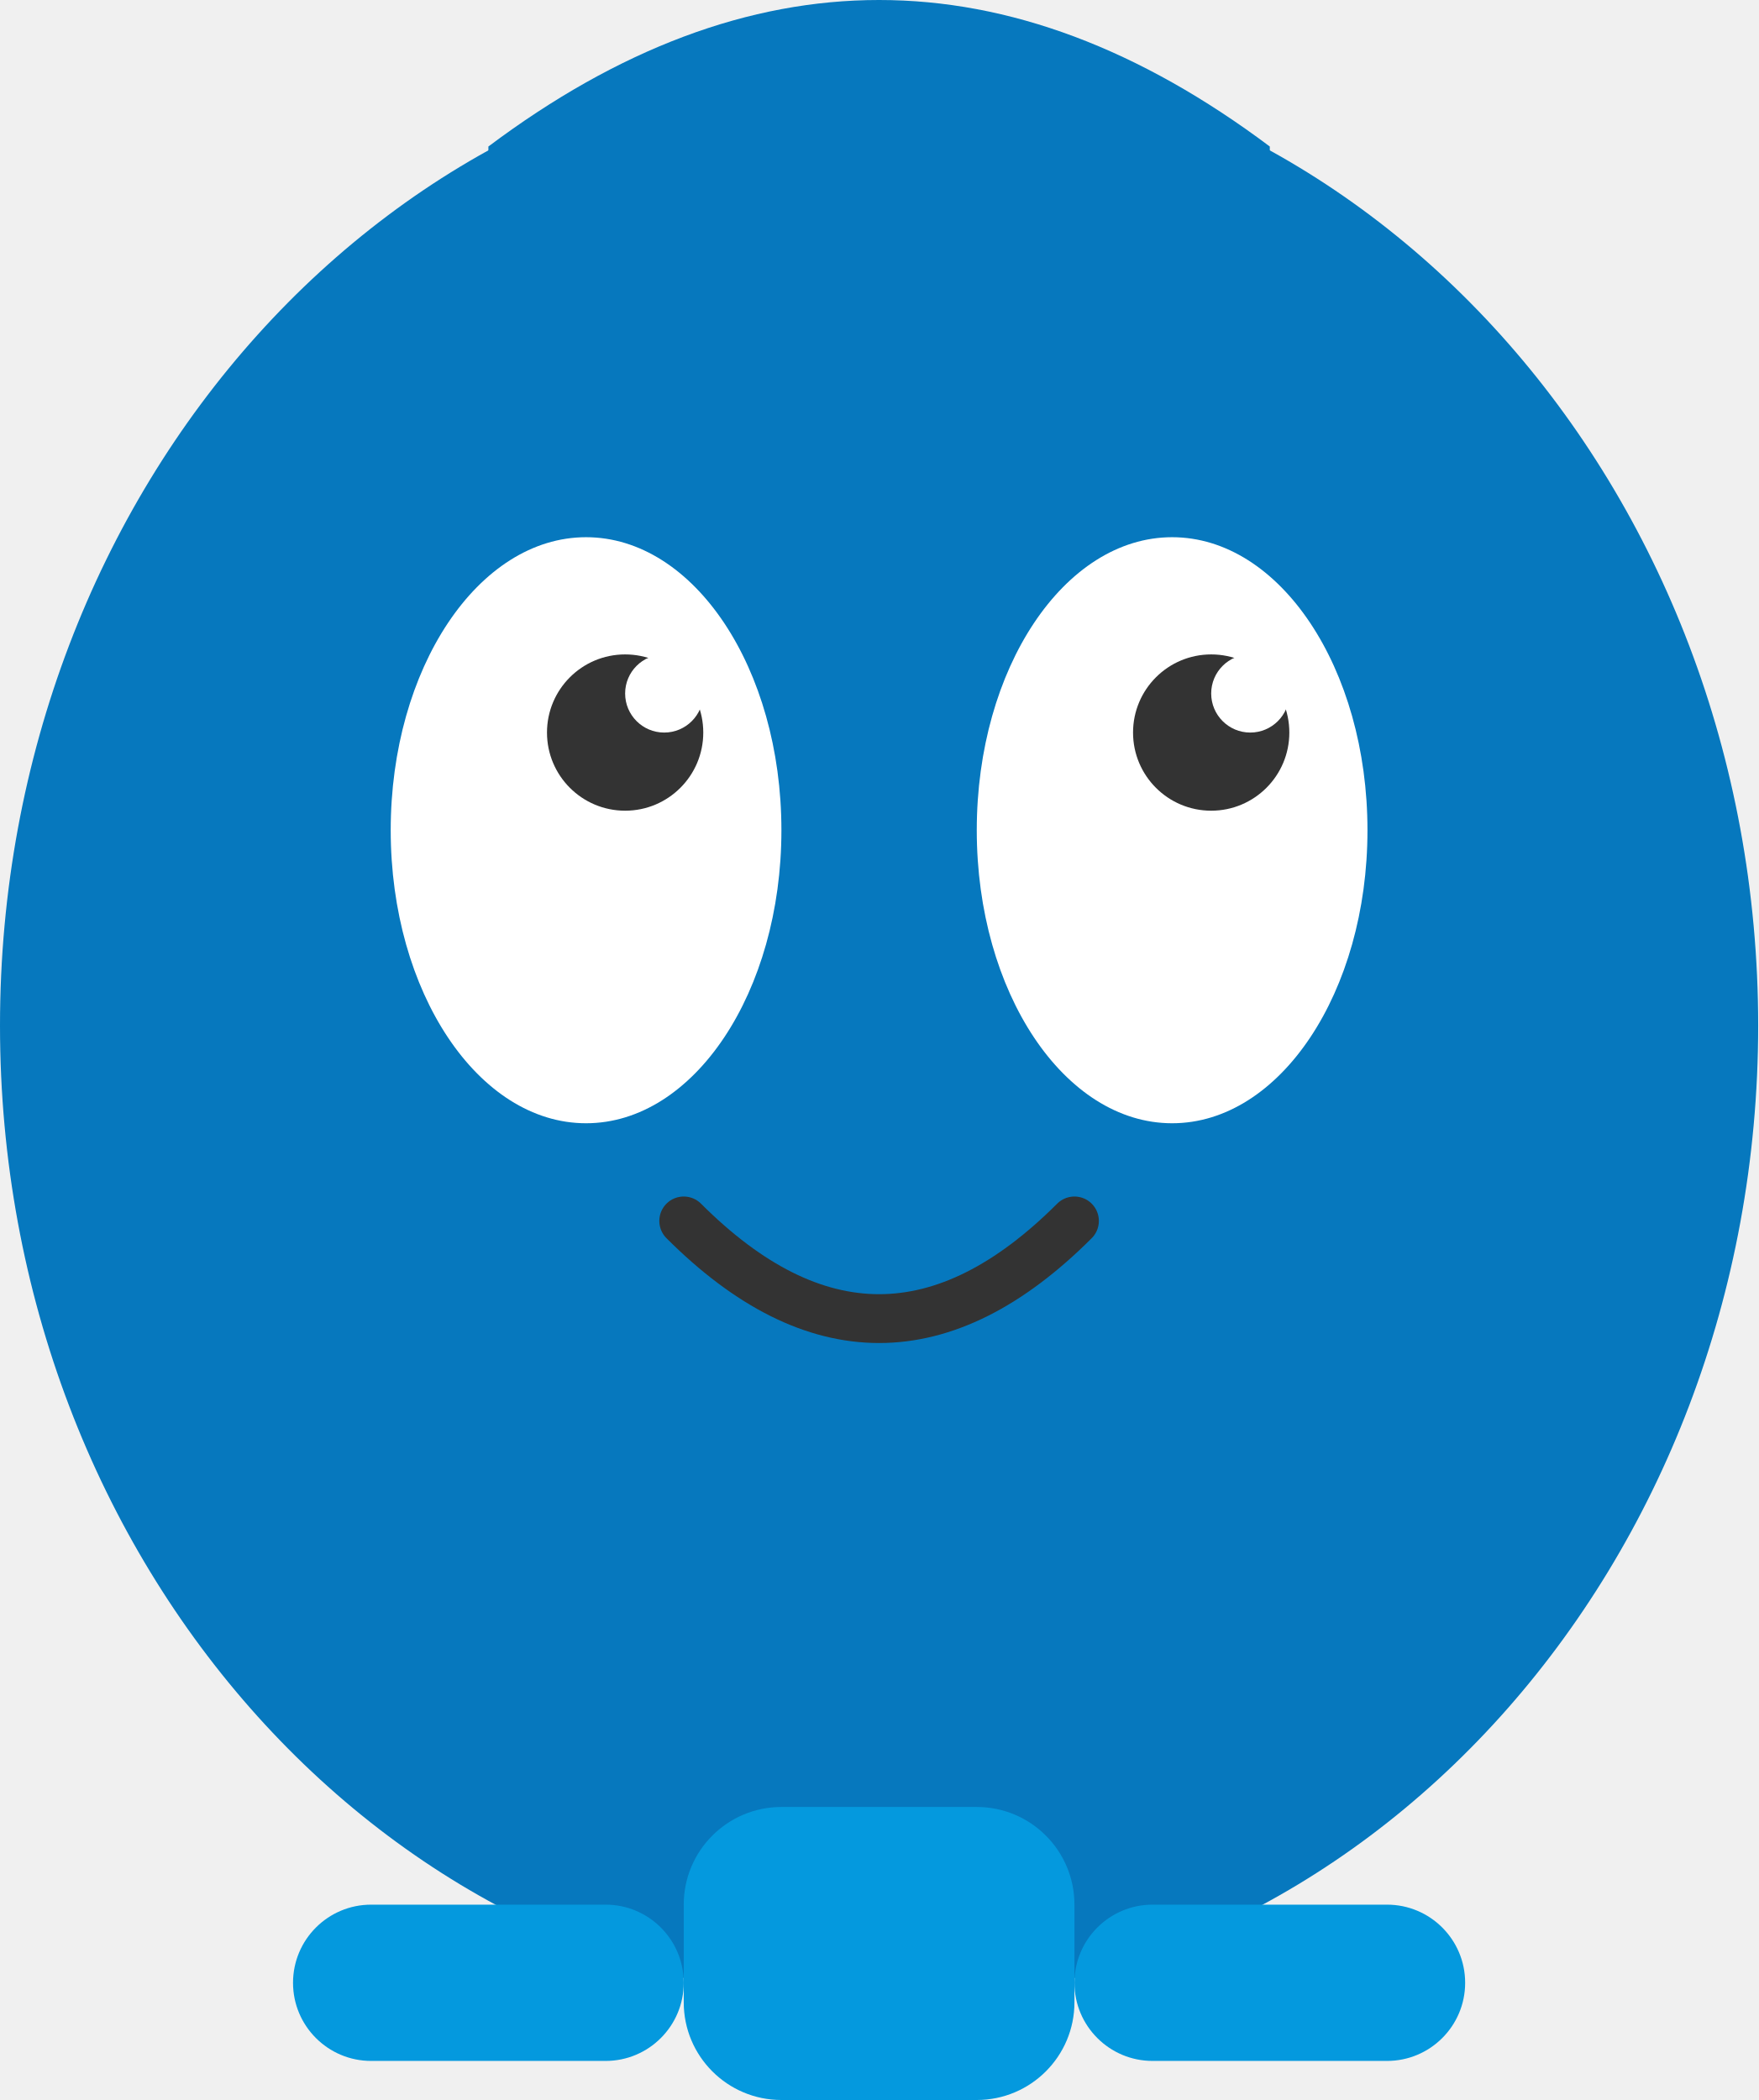
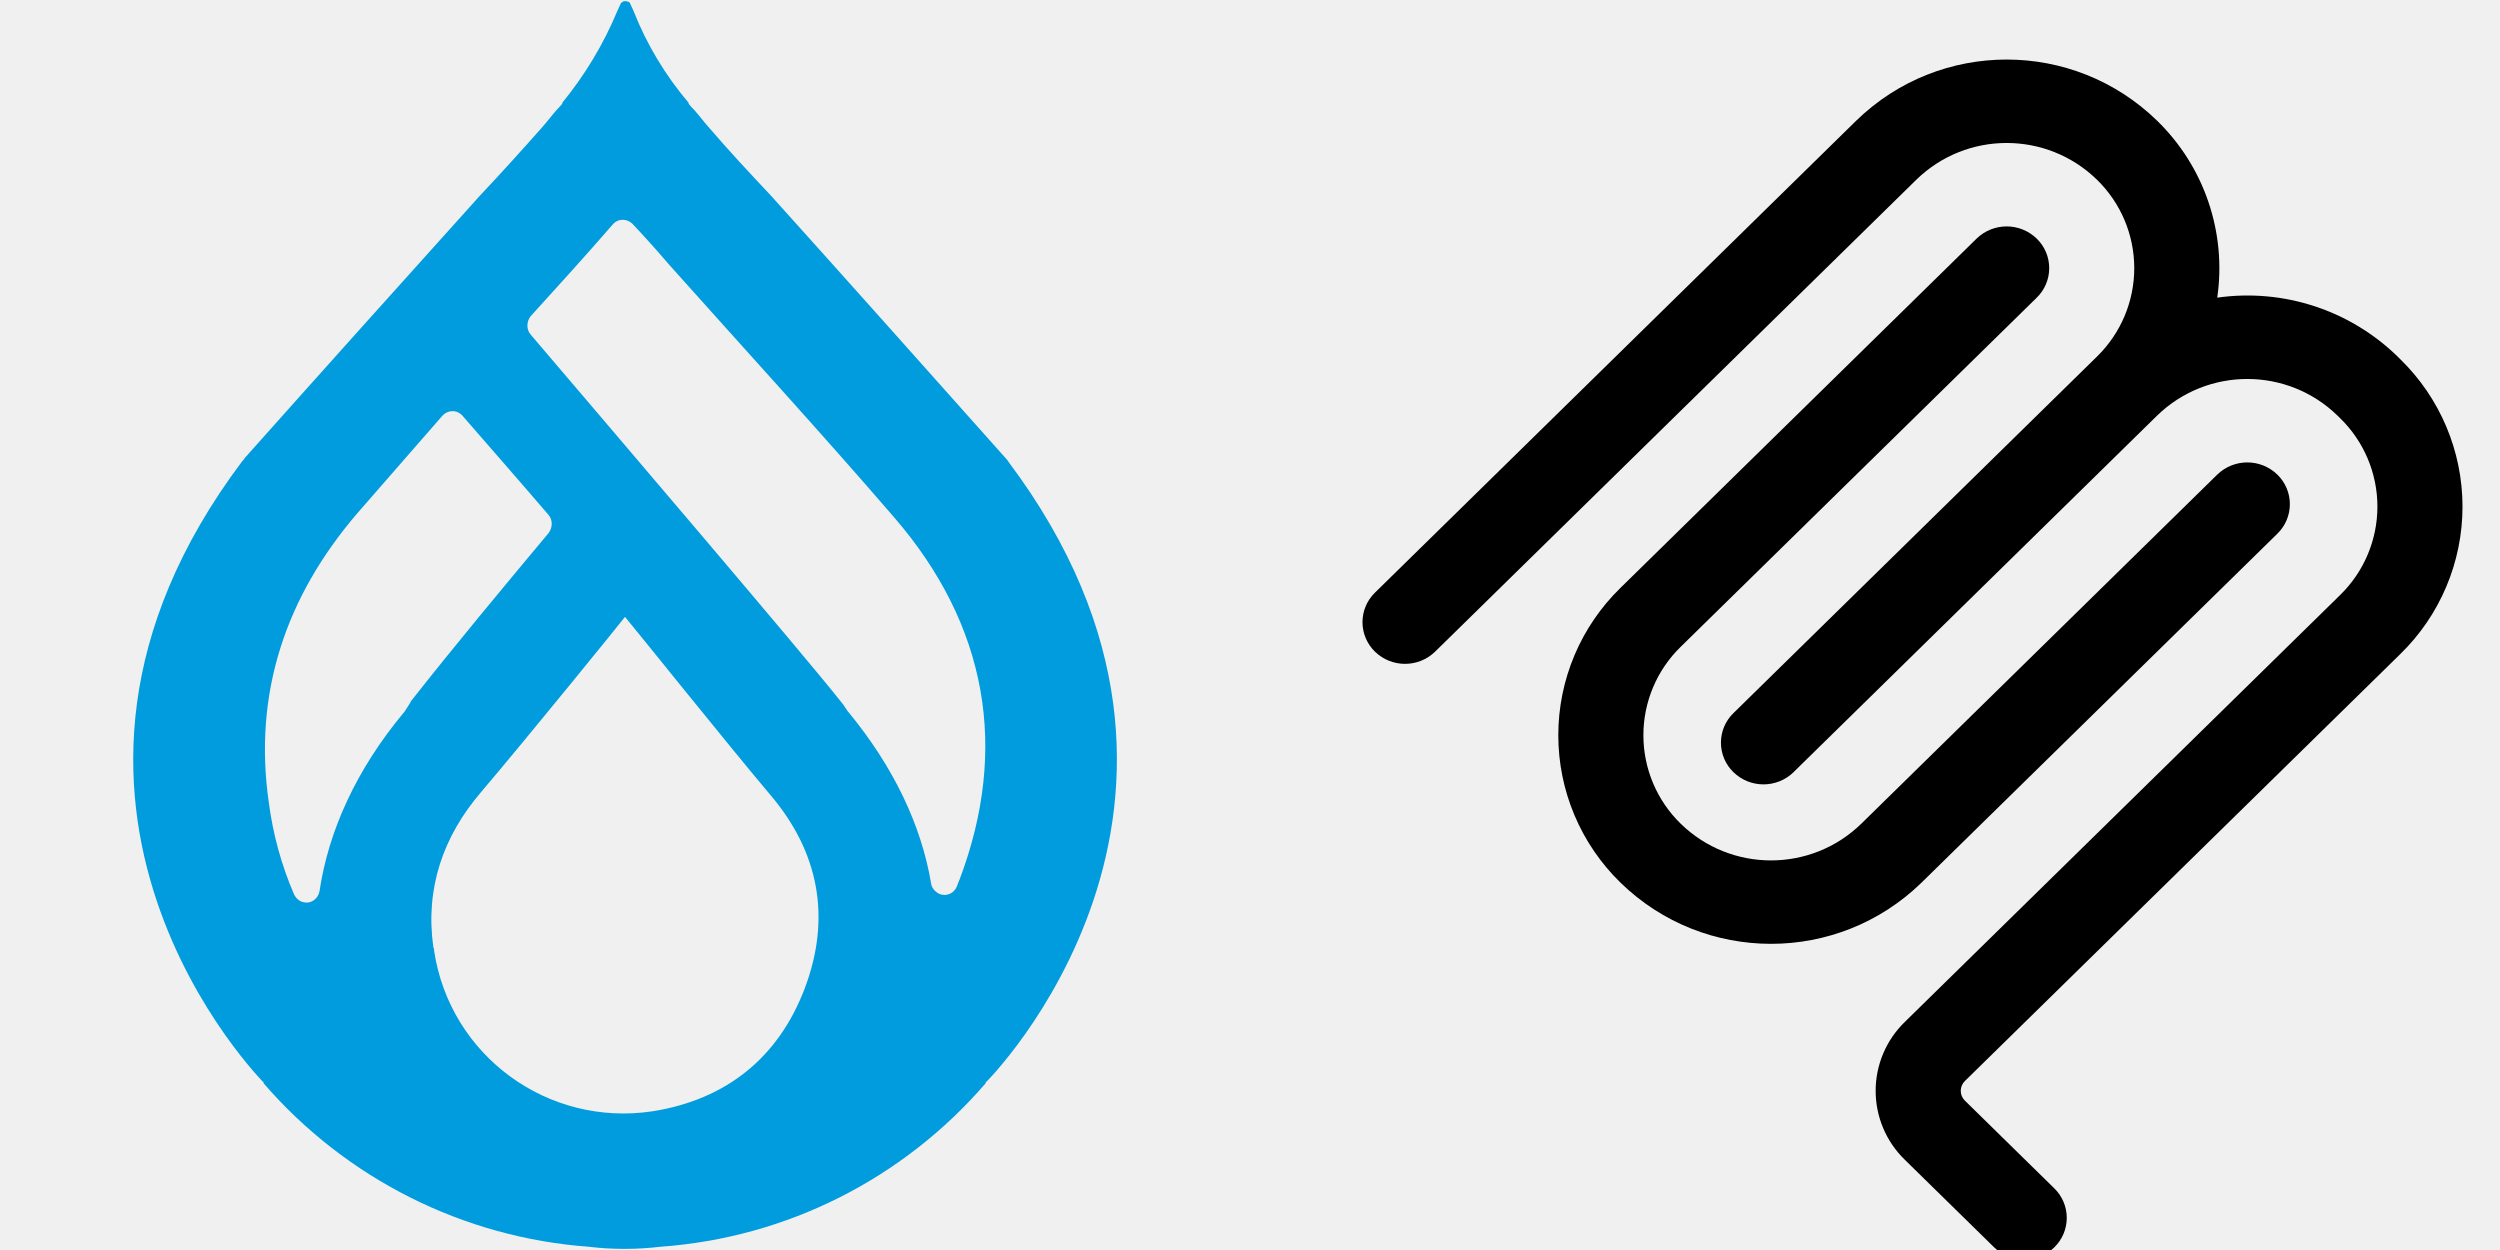
- <svg xmlns="http://www.w3.org/2000/svg" viewBox="167.348 96.928 90 107.5" width="90px" height="107.5px">
-   <g transform="matrix(1, 0, 0, 1, 162.348, 89.428)">
-     <ellipse cx="50" cy="60" rx="45" ry="50" fill="#0678BE" />
-     <path d="M30,15 Q50,0 70,15 L70,25 L30,25 Z" fill="#0678BE" />
-     <ellipse cx="35" cy="50" rx="10" ry="15" fill="white" />
-     <ellipse cx="65" cy="50" rx="10" ry="15" fill="white" />
-     <circle cx="37" cy="45" r="4" fill="#333" />
-     <circle cx="67" cy="45" r="4" fill="#333" />
-     <circle cx="39" cy="43" r="2" fill="white" />
-     <circle cx="69" cy="43" r="2" fill="white" />
-     <path d="M40,70 Q50,80 60,70" fill="none" stroke="#333" stroke-width="2.5" stroke-linecap="round" />
-     <rect x="40" y="100" width="20" height="15" rx="5" fill="#0499DE" />
-     <rect x="20" y="105" width="20" height="8" rx="4" fill="#0499DE" />
-     <rect x="60" y="105" width="20" height="8" rx="4" fill="#0499DE" />
+ <svg xmlns="http://www.w3.org/2000/svg" viewBox="0 0 2000 1000">
+   <g transform="translate(0, 0)">
+     <style type="text/css">
+       .st0{fill:#009CDE;}
+     </style>
+     <path class="st0" d="M806.6,369.2c-0.6-1.1-1.1-1.7-2.2-2.8C750,305.3,672.8,218.7,617.2,157c-17.2-18.3-34.4-36.7-50.5-55.5       c-3.9-4.4-7.2-8.9-11.1-13.3c-3.3-3.3-5-5.6-5-5.6h0.6c-18.9-22.2-33.9-47.2-44.4-73.9L504,2.6c0-0.6-0.6-0.6-1.1-1.1       c-0.6,0-1.7-0.6-2.2-0.6H500c-1.1,0-1.7,0.6-2.2,0.6c-0.6,0.6-0.6,0.6-1.1,1.1l-2.8,6.1c-11.1,26.7-26.1,51.6-44.4,73.9h0.6       c0,0-1.7,2.2-5,5.6c-3.9,4.4-7.2,8.9-11.1,13.3c-16.7,18.9-33.3,37.2-50.5,55.5C328,218.6,250.2,305.3,195.8,366.4       c-0.6,1.1-1.1,1.7-2.2,2.8C-12,643,211.2,866.3,211.2,866.3h-0.6c66.1,76.6,159.9,123.8,260.5,131.1c8.9,1.1,18.3,1.7,28.3,1.7h0.6       c9.4,0,18.9-0.6,28.3-1.7c101.1-7.2,194.4-54.4,260.5-131.1h-0.6C788.8,866.3,1012.1,643,806.6,369.2z M328.4,561.9l-5,7.8l-0.6,0.6       c-37.8,45.5-60,94.4-67.2,142.7c-1.1,6.1-6.7,10-12.2,8.9c-3.9-0.6-6.7-3.3-8.3-6.7c-10-23.3-16.7-47.8-20-72.8       C202.3,554.1,229,477,285.6,410.9c22.8-26.1,45.5-52.2,68.3-78.3c3.9-4.4,10.6-5,15-1.1l0,0c0.6,0.6,0.6,0.6,1.1,1.1       c18.3,21.1,42.2,48.3,68.9,79.4c3.3,3.9,3.3,10,0,14.4c-36.7,43.9-75.5,90.5-110.5,135L328.4,561.9L328.4,561.9z M643.8,790.7       L643.8,790.7c-21.1,55.5-62.8,88.9-121.6,98.3c-83.9,12.8-162.2-44.4-174.9-128.3c0-1.1,0-1.7-0.6-2.8       c-6.7-47.2,7.8-88.9,38.3-124.4c35.5-41.7,113.9-138.3,115-140l0,0c1.7,1.7,85,105.5,116.1,142.2C655.5,681.9,665,734.6,643.8,790.7       z M767.7,703.5L767.7,703.5c-0.6,1.7-1.7,3.9-2.2,5.6c-2.2,5.6-8.3,8.3-13.9,6.1c-3.3-1.7-6.1-4.4-6.7-8.3       c-7.8-46.7-30-93.3-66.1-137.2l-0.6-0.6l-3.3-5l-2.2-2.8c-28.9-36.7-181.6-215.5-248.3-293.8c-3.3-3.9-3.3-10,0-14.4       c22.2-24.4,44.4-48.9,66.1-73.9c3.9-4.4,10.6-4.4,15-0.6l0.6,0.6c10,10.6,19.4,21.1,28.9,32.2c60.5,67.8,121.6,134.4,180.5,202.7       C789.9,500.3,807.1,599.1,767.7,703.5z" />
+   </g>
+   <g transform="translate(1050, 50) scale(40)">
+     <path fill="black" d="M15.688 2.343a2.588 2.588 0 00-3.61 0l-9.626 9.44a.863.863 0 01-1.203 0 .823.823 0 010-1.18l9.626-9.44a4.313 4.313 0 016.016 0 4.116 4.116 0 011.204 3.54 4.3 4.3 0 013.609 1.18l.05.05a4.115 4.115 0 010 5.9l-8.706 8.537a.274.274 0 000 .393l1.788 1.754a.823.823 0 010 1.18.863.863 0 01-1.203 0l-1.788-1.753a1.92 1.92 0 010-2.754l8.706-8.538a2.47 2.47 0 000-3.54l-.05-.049a2.588 2.588 0 00-3.607-.003l-7.172 7.034-.002.002-.098.097a.863.863 0 01-1.204 0 .823.823 0 010-1.18l7.273-7.133a2.47 2.47 0 00-.003-3.537z" />
+     <path fill="black" d="M14.485 4.703a.823.823 0 000-1.18.863.863 0 00-1.204 0l-7.119 6.982a4.115 4.115 0 000 5.9 4.314 4.314 0 006.016 0l7.12-6.982a.823.823 0 000-1.18.863.863 0 00-1.204 0l-7.119 6.982a2.588 2.588 0 01-3.61 0 2.47 2.47 0 010-3.54l7.12-6.982z" />
  </g>
</svg>
